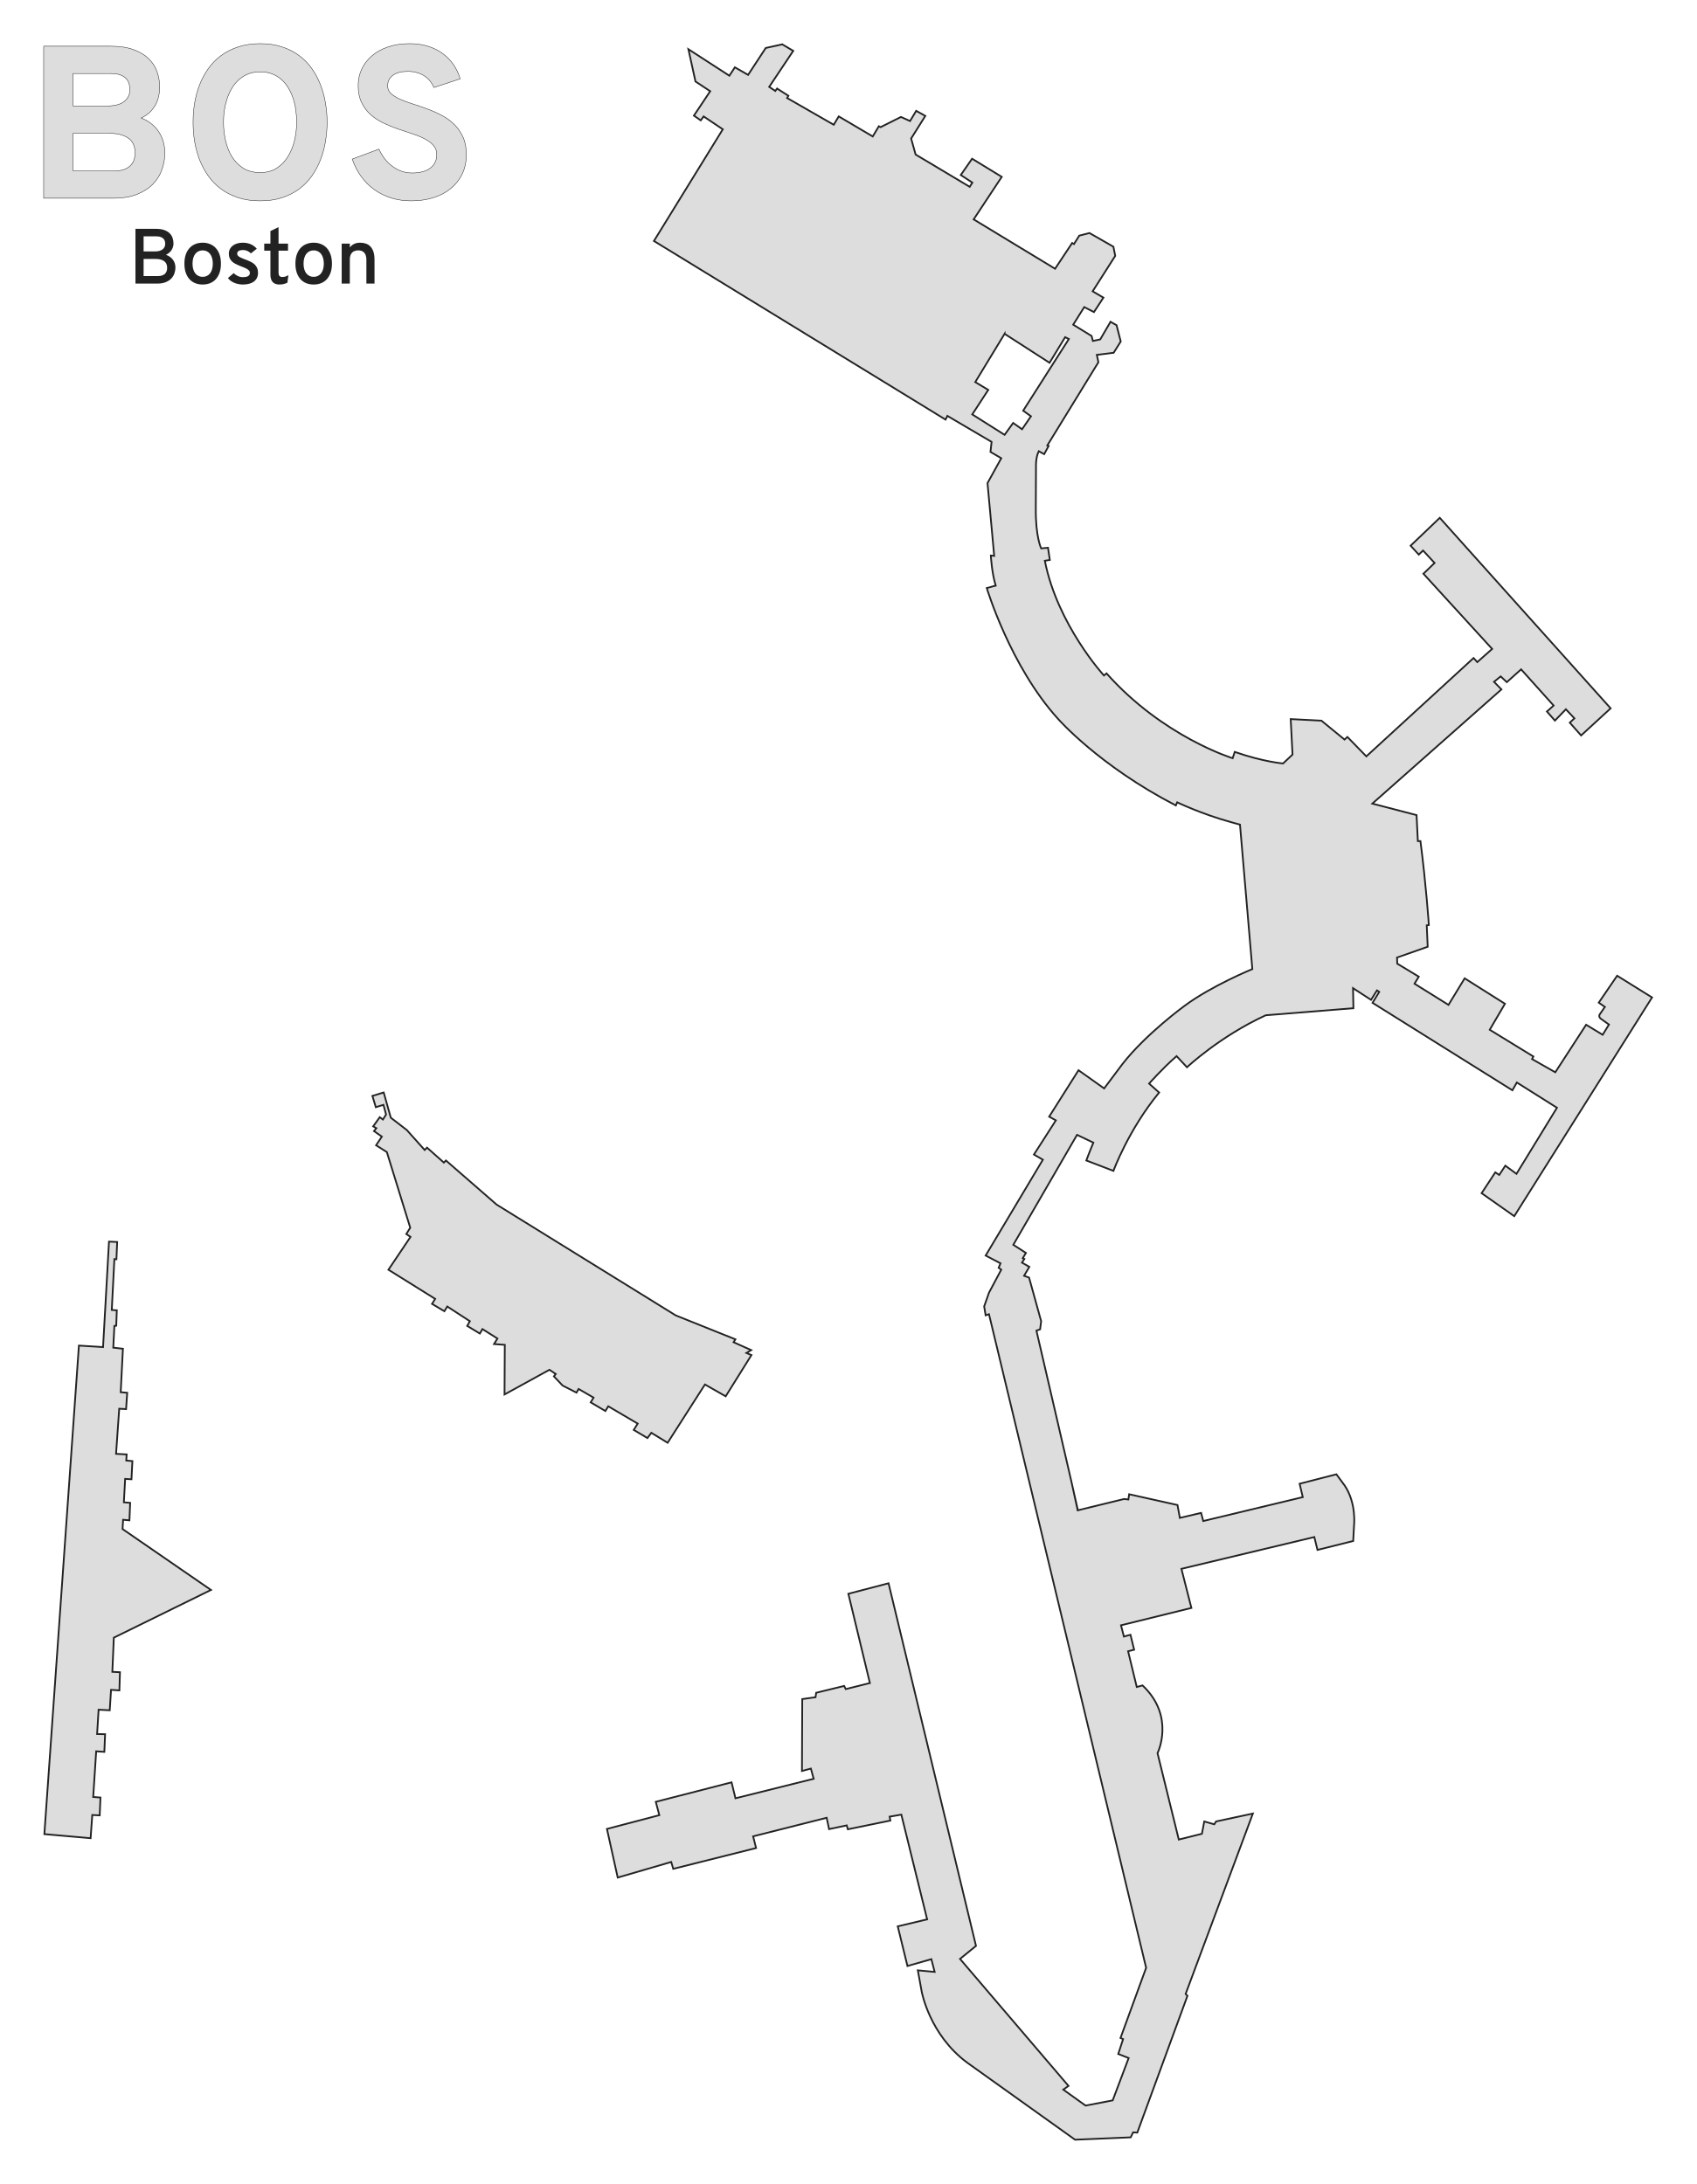
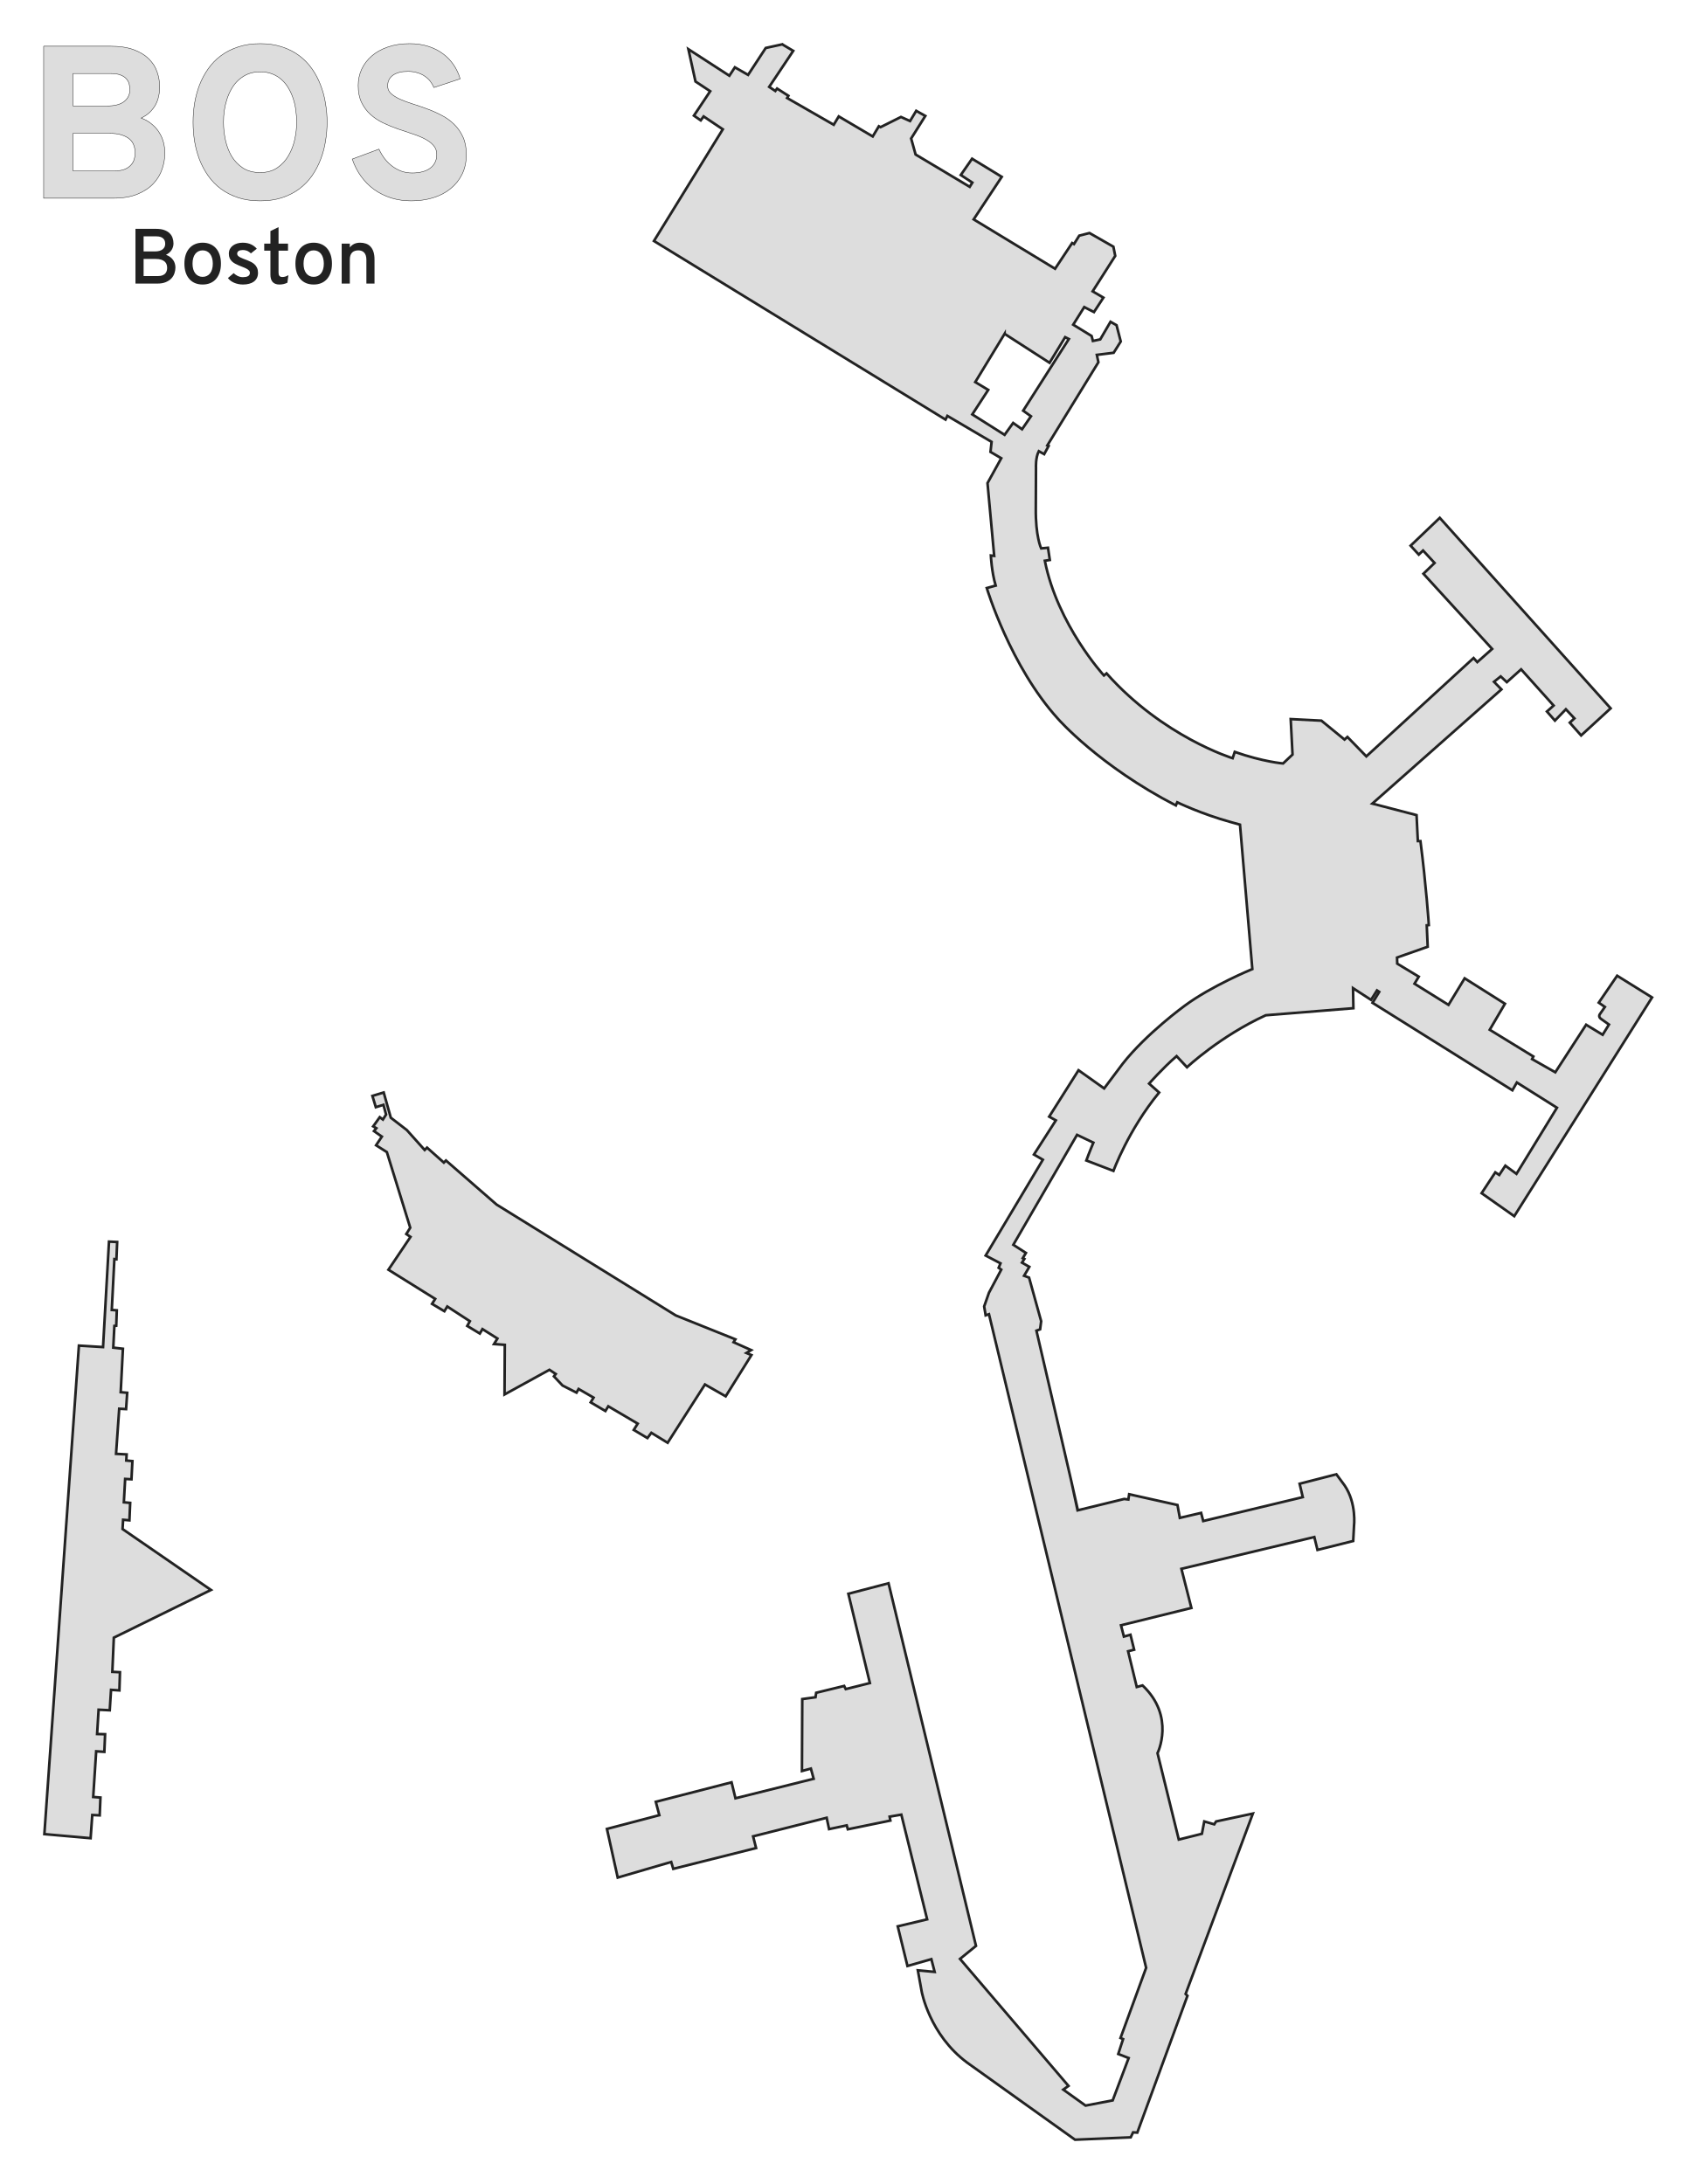
<svg xmlns="http://www.w3.org/2000/svg" width="976.579" height="1257.411" viewBox="0 0 976.579 1257.411" id="svg2" version="1.1">
  <defs id="defs4" />
  <g id="layer2" transform="translate(-187.5938,-317.86)">
-     <path id="path3349" style="fill:#dddddd;fill-opacity:1;fill-rule:evenodd;stroke:#222222;stroke-width:1;stroke-linecap:butt;stroke-linejoin:miter;stroke-miterlimit:4;stroke-dasharray:none;stroke-opacity:1" d="m 637.854,343.391 -9.515,2.085 -10.156,15.501 -7.605,-4.356 -3.175,4.838 -23.585,-15.271 4.083,18.596 8.466,5.594 -9.374,14.06 3.931,2.722 1.663,-2.269 11.036,7.408 -39.639,64.301 167.838,102.841 1.07,-2.138 25.442,14.966 -0.642,5.773 6.201,3.635 -7.911,14.327 3.848,41.905 -1.923,-0.213 c 0,0 0.426,9.407 2.778,17.318 l -5.121,1.406 c 0,0 13.461,44.991 41.042,75.352 0,0 23.519,26.94 67.777,49.817 l 0.79,-1.802 c 0,0 13.758,6.652 30.69,11.339 l 5.442,1.511 7.105,83.152 c 0,0 -23.584,9.676 -39.005,21.166 0,0 -22.073,16.024 -35.679,33.41 l -10.609,14.145 -14.753,-10.477 -16.89,26.727 3.848,2.138 -12.615,19.669 5.131,2.993 -32.926,55.163 8.552,4.489 -1.068,2.565 1.496,1.07 -7.056,13.257 -2.78,7.911 0.855,5.131 1.925,-0.642 90.441,376.299 -14.753,40.41 1.496,0.642 -2.78,8.552 5.988,2.351 -9.194,24.374 -15.608,2.993 -12.828,-9.194 2.993,-2.138 -62.431,-73.121 9.194,-7.484 -50.333,-208.78 -23.132,6.047 12.397,51.403 -13.908,3.477 -0.908,-1.814 -16.101,3.931 -0.377,2.57 -7.636,1.058 -0.17,41.405 5.131,-1.389 1.604,5.88 -45.007,11.225 -2.246,-9.194 -43.616,11.224 2.032,7.697 -30.148,7.911 6.201,28.008 30.788,-8.979 1.176,3.955 47.679,-11.973 -1.71,-6.735 42.333,-10.69 1.391,6.522 10.155,-2.138 0.642,2.244 24.481,-5.024 -0.428,-2.246 6.735,-1.176 14.861,60.293 -16.926,4.03 5.594,22.828 13.758,-3.93 1.888,7.332 -9.675,-0.906 2.193,12.094 c 0,0 4.383,24.946 26.305,41.123 l 61.986,44.296 32.051,-1.361 1.361,-2.872 2.419,0.152 28.875,-78.768 -1.058,-1.058 38.704,-103.863 -21.166,4.536 -1.058,1.664 -5.745,-1.664 -1.361,7.105 -13.305,3.325 -12.245,-49.74 c 0,0 10.431,-21.014 -8.618,-39.005 l -3.325,0.906 -4.989,-20.561 3.476,-0.906 -2.117,-8.618 -3.778,1.058 -1.663,-6.5 40.518,-9.979 -5.745,-22.525 76.498,-18.294 1.816,7.408 20.561,-5.141 0.453,-8.466 c 0,0 1.664,-13.153 -5.442,-23.585 l -4.688,-6.35 -21.166,5.444 1.816,7.711 -57.3,13.758 -1.209,-4.688 -12.246,2.872 -1.361,-7.408 -27.818,-6.198 -0.453,3.023 -2.419,-0.301 -26.608,6.5 c 0.019,-0.519 -23.888,-103.409 -23.888,-103.409 l 2.117,-0.756 0.605,-4.688 -6.955,-25.096 -2.872,-1.058 3.023,-5.139 -4.233,-2.419 1.361,-2.117 -0.906,-0.453 1.814,-3.024 -7.258,-4.686 36.676,-63.297 9.407,4.489 c 0,0 -2.351,5.56 -4.061,10.264 l 15.606,5.986 c 0,0 8.553,-23.518 26.298,-45.113 l -5.773,-5.131 c 0,0 7.697,-8.766 15.821,-15.821 l 5.988,6.414 c 0,0 18.814,-17.746 45.326,-29.933 l 50.459,-4.063 -0.213,-11.545 10.37,6.735 3.42,-5.452 1.283,0.855 -3.848,6.307 80.498,50.351 2.566,-4.489 23.091,14.538 -23.305,38.059 -6.414,-4.704 -3.509,5.346 -2.264,-1.498 -7.884,12 18.79,13.23 79.322,-125.933 -20.098,-12.508 -10.585,15.502 3.529,2.459 -2.887,4.169 c 0,0 -1.175,1.497 0.749,2.78 l 4.489,3.206 -3.635,5.88 -9.515,-5.773 -17.746,27.367 -13.363,-7.59 0.748,-1.496 -25.121,-15.395 8.766,-14.966 -23.198,-14.646 -9.3,15.287 -19.564,-12.187 2.459,-4.061 -12.402,-7.484 -0.106,-3.527 17.639,-6.201 -0.546,-12.326 1.209,-0.152 c -0.022,-0.565 -1.626,-23.549 -4.833,-48.351 l -1.496,0 -0.747,-14.966 -25.444,-6.628 74.298,-65.746 -4.276,-4.382 3.848,-3.1 3.529,3.314 8.231,-7.377 18.707,20.847 -3.848,3.421 4.597,5.239 6.307,-6.522 4.918,5.239 -2.672,2.459 6.52,7.377 16.999,-15.608 -98.351,-109.683 -16.784,16.035 4.704,5.133 2.459,-2.353 6.628,7.163 -6.414,6.201 39.553,43.296 -8.552,7.59 -2.138,-2.351 -61.723,56.622 -10.886,-11.188 -1.662,1.511 -13.305,-10.885 -17.688,-0.906 1.058,20.41 -5.444,5.139 c 0,0 -11.337,-0.907 -27.816,-6.652 l -1.21,3.63 c 0,0 -40.064,-12.247 -72.569,-48.833 l -1.511,1.21 c 0,0 -26.759,-29.18 -34.016,-66.069 l 2.872,-0.453 -1.058,-7.029 -3.931,0.377 c 0,0 -3.296,-6.798 -3.082,-23.261 l 0.106,-23.305 c 0,0 -0.32,-5.559 1.604,-9.407 l 3.1,1.71 2.566,-4.703 -0.749,-0.321 29.399,-47.892 -0.893,-4.243 9.675,-1.209 4.083,-6.502 -2.419,-9.372 -3.477,-1.966 -5.897,10.13 -4.233,0.908 -0.756,-2.874 -10.583,-6.5 6.35,-10.13 5.594,2.872 5.442,-8.314 -6.198,-3.628 13.002,-20.41 -1.058,-5.291 -13.758,-7.863 -5.897,1.513 -3.024,4.837 -1.058,-0.604 -9.827,14.816 -46.866,-28.423 16.175,-24.491 -17.083,-10.432 -6.5,9.374 6.651,4.384 -1.511,2.419 -31.143,-18.596 -2.57,-9.222 8.164,-13.002 -5.257,-2.927 -3.527,5.878 -5.239,-2.351 -11.759,5.88 -0.962,-0.534 -3.529,5.878 -19.563,-11.545 -2.885,4.81 -26.833,-15.393 0.747,-1.283 -6.52,-4.169 -1.015,1.389 -3.529,-2.351 13.844,-20.739 -6.307,-3.742 z m 127.963,166.662 25.87,16.676 8.979,-14.752 2.138,1.068 -26.297,41.265 4.489,3.208 -5.131,7.482 -5.131,-3.635 -4.918,6.842 -18.601,-11.76 9.192,-14.112 -7.482,-4.489 16.891,-27.795 z m -354.651,538.839 12.699,-18.898 -2.419,-1.663 2.268,-3.628 -13.455,-43.541 -6.199,-3.931 3.326,-4.989 -4.536,-3.175 1.361,-1.663 -1.814,-1.058 3.78,-5.291 1.814,1.361 1.814,-2.872 -1.512,-5.594 -4.384,1.361 -1.965,-6.501 6.501,-1.965 4.082,14.514 9.222,7.106 10.28,11.49 1.361,-1.361 9.676,8.617 1.209,-1.209 29.178,25.399 103.107,63.8 34.319,13.758 -1.058,1.663 10.129,4.535 -2.721,1.663 2.873,1.21 -14.816,23.736 -11.944,-6.803 -21.468,33.563 -9.373,-5.745 -2.268,3.024 -7.862,-4.687 2.268,-3.628 -16.933,-9.978 -1.663,2.721 -8.466,-4.989 1.663,-2.721 -8.617,-4.989 -1.209,2.116 -8.013,-4.082 -4.989,-5.291 1.058,-1.361 -3.628,-2.419 -25.852,14.211 0.151,-28.574 -6.199,-0.454 1.965,-3.175 -8.617,-5.443 -1.512,2.57 -7.257,-4.384 1.512,-2.721 -13.002,-8.466 -1.663,2.721 -7.106,-4.233 1.814,-2.873 z m -198.039,324.938 26.619,2.352 0.962,-13.363 4.276,0.214 0.428,-10.263 -4.169,-0.321 1.71,-26.298 4.704,0.321 0.428,-10.156 -4.597,-0.107 0.855,-14.004 6.414,0.321 0.748,-11.759 4.811,0.321 0.321,-10.476 -4.383,-0.214 0.855,-19.67 55.91,-27.474 -50.886,-35.064 0.321,-5.345 3.635,0.321 0.428,-10.049 -3.635,-0.321 0.748,-13.47 3.635,0.214 0.535,-10.476 -3.528,-0.321 0.214,-3.528 -6.093,-0.321 1.817,-25.977 3.955,0.214 0.641,-9.407 -3.742,-0.321 1.283,-25.015 -5.559,-0.641 0.641,-12.508 1.069,-0.107 0.321,-8.873 -2.886,-0.214 1.497,-29.291 1.176,0.107 0.428,-9.942 -4.704,-0.214 -3.421,60.721 -13.897,-0.855 z" />
+     <path id="path3349" style="fill:#dddddd;fill-opacity:1;fill-rule:evenodd;stroke:#222222;stroke-width:1.5;stroke-linecap:butt;stroke-linejoin:miter;stroke-miterlimit:4;stroke-dasharray:none;stroke-opacity:1" d="m 637.854,343.391 -9.515,2.085 -10.156,15.501 -7.605,-4.356 -3.175,4.838 -23.585,-15.271 4.083,18.596 8.466,5.594 -9.374,14.06 3.931,2.722 1.663,-2.269 11.036,7.408 -39.639,64.301 167.838,102.841 1.07,-2.138 25.442,14.966 -0.642,5.773 6.201,3.635 -7.911,14.327 3.848,41.905 -1.923,-0.213 c 0,0 0.426,9.407 2.778,17.318 l -5.121,1.406 c 0,0 13.461,44.991 41.042,75.352 0,0 23.519,26.94 67.777,49.817 l 0.79,-1.802 c 0,0 13.758,6.652 30.69,11.339 l 5.442,1.511 7.105,83.152 c 0,0 -23.584,9.676 -39.005,21.166 0,0 -22.073,16.024 -35.679,33.41 l -10.609,14.145 -14.753,-10.477 -16.89,26.727 3.848,2.138 -12.615,19.669 5.131,2.993 -32.926,55.163 8.552,4.489 -1.068,2.565 1.496,1.07 -7.056,13.257 -2.78,7.911 0.855,5.131 1.925,-0.642 90.441,376.299 -14.753,40.41 1.496,0.642 -2.78,8.552 5.988,2.351 -9.194,24.374 -15.608,2.993 -12.828,-9.194 2.993,-2.138 -62.431,-73.121 9.194,-7.484 -50.333,-208.78 -23.132,6.047 12.397,51.403 -13.908,3.477 -0.908,-1.814 -16.101,3.931 -0.377,2.57 -7.636,1.058 -0.17,41.405 5.131,-1.389 1.604,5.88 -45.007,11.225 -2.246,-9.194 -43.616,11.224 2.032,7.697 -30.148,7.911 6.201,28.008 30.788,-8.979 1.176,3.955 47.679,-11.973 -1.71,-6.735 42.333,-10.69 1.391,6.522 10.155,-2.138 0.642,2.244 24.481,-5.024 -0.428,-2.246 6.735,-1.176 14.861,60.293 -16.926,4.03 5.594,22.828 13.758,-3.93 1.888,7.332 -9.675,-0.906 2.193,12.094 c 0,0 4.383,24.946 26.305,41.123 l 61.986,44.296 32.051,-1.361 1.361,-2.872 2.419,0.152 28.875,-78.768 -1.058,-1.058 38.704,-103.863 -21.166,4.536 -1.058,1.664 -5.745,-1.664 -1.361,7.105 -13.305,3.325 -12.245,-49.74 c 0,0 10.431,-21.014 -8.618,-39.005 l -3.325,0.906 -4.989,-20.561 3.476,-0.906 -2.117,-8.618 -3.778,1.058 -1.663,-6.5 40.518,-9.979 -5.745,-22.525 76.498,-18.294 1.816,7.408 20.561,-5.141 0.453,-8.466 c 0,0 1.664,-13.153 -5.442,-23.585 l -4.688,-6.35 -21.166,5.444 1.816,7.711 -57.3,13.758 -1.209,-4.688 -12.246,2.872 -1.361,-7.408 -27.818,-6.198 -0.453,3.023 -2.419,-0.301 -26.608,6.5 c 0.019,-0.519 -23.888,-103.409 -23.888,-103.409 l 2.117,-0.756 0.605,-4.688 -6.955,-25.096 -2.872,-1.058 3.023,-5.139 -4.233,-2.419 1.361,-2.117 -0.906,-0.453 1.814,-3.024 -7.258,-4.686 36.676,-63.297 9.407,4.489 c 0,0 -2.351,5.56 -4.061,10.264 l 15.606,5.986 c 0,0 8.553,-23.518 26.298,-45.113 l -5.773,-5.131 c 0,0 7.697,-8.766 15.821,-15.821 l 5.988,6.414 c 0,0 18.814,-17.746 45.326,-29.933 l 50.459,-4.063 -0.213,-11.545 10.37,6.735 3.42,-5.452 1.283,0.855 -3.848,6.307 80.498,50.351 2.566,-4.489 23.091,14.538 -23.305,38.059 -6.414,-4.704 -3.509,5.346 -2.264,-1.498 -7.884,12 18.79,13.23 79.322,-125.933 -20.098,-12.508 -10.585,15.502 3.529,2.459 -2.887,4.169 c 0,0 -1.175,1.497 0.749,2.78 l 4.489,3.206 -3.635,5.88 -9.515,-5.773 -17.746,27.367 -13.363,-7.59 0.748,-1.496 -25.121,-15.395 8.766,-14.966 -23.198,-14.646 -9.3,15.287 -19.564,-12.187 2.459,-4.061 -12.402,-7.484 -0.106,-3.527 17.639,-6.201 -0.546,-12.326 1.209,-0.152 c -0.022,-0.565 -1.626,-23.549 -4.833,-48.351 l -1.496,0 -0.747,-14.966 -25.444,-6.628 74.298,-65.746 -4.276,-4.382 3.848,-3.1 3.529,3.314 8.231,-7.377 18.707,20.847 -3.848,3.421 4.597,5.239 6.307,-6.522 4.918,5.239 -2.672,2.459 6.52,7.377 16.999,-15.608 -98.351,-109.683 -16.784,16.035 4.704,5.133 2.459,-2.353 6.628,7.163 -6.414,6.201 39.553,43.296 -8.552,7.59 -2.138,-2.351 -61.723,56.622 -10.886,-11.188 -1.662,1.511 -13.305,-10.885 -17.688,-0.906 1.058,20.41 -5.444,5.139 c 0,0 -11.337,-0.907 -27.816,-6.652 l -1.21,3.63 c 0,0 -40.064,-12.247 -72.569,-48.833 l -1.511,1.21 c 0,0 -26.759,-29.18 -34.016,-66.069 l 2.872,-0.453 -1.058,-7.029 -3.931,0.377 c 0,0 -3.296,-6.798 -3.082,-23.261 l 0.106,-23.305 c 0,0 -0.32,-5.559 1.604,-9.407 l 3.1,1.71 2.566,-4.703 -0.749,-0.321 29.399,-47.892 -0.893,-4.243 9.675,-1.209 4.083,-6.502 -2.419,-9.372 -3.477,-1.966 -5.897,10.13 -4.233,0.908 -0.756,-2.874 -10.583,-6.5 6.35,-10.13 5.594,2.872 5.442,-8.314 -6.198,-3.628 13.002,-20.41 -1.058,-5.291 -13.758,-7.863 -5.897,1.513 -3.024,4.837 -1.058,-0.604 -9.827,14.816 -46.866,-28.423 16.175,-24.491 -17.083,-10.432 -6.5,9.374 6.651,4.384 -1.511,2.419 -31.143,-18.596 -2.57,-9.222 8.164,-13.002 -5.257,-2.927 -3.527,5.878 -5.239,-2.351 -11.759,5.88 -0.962,-0.534 -3.529,5.878 -19.563,-11.545 -2.885,4.81 -26.833,-15.393 0.747,-1.283 -6.52,-4.169 -1.015,1.389 -3.529,-2.351 13.844,-20.739 -6.307,-3.742 z m 127.963,166.662 25.87,16.676 8.979,-14.752 2.138,1.068 -26.297,41.265 4.489,3.208 -5.131,7.482 -5.131,-3.635 -4.918,6.842 -18.601,-11.76 9.192,-14.112 -7.482,-4.489 16.891,-27.795 z m -354.651,538.839 12.699,-18.898 -2.419,-1.663 2.268,-3.628 -13.455,-43.541 -6.199,-3.931 3.326,-4.989 -4.536,-3.175 1.361,-1.663 -1.814,-1.058 3.78,-5.291 1.814,1.361 1.814,-2.872 -1.512,-5.594 -4.384,1.361 -1.965,-6.501 6.501,-1.965 4.082,14.514 9.222,7.106 10.28,11.49 1.361,-1.361 9.676,8.617 1.209,-1.209 29.178,25.399 103.107,63.8 34.319,13.758 -1.058,1.663 10.129,4.535 -2.721,1.663 2.873,1.21 -14.816,23.736 -11.944,-6.803 -21.468,33.563 -9.373,-5.745 -2.268,3.024 -7.862,-4.687 2.268,-3.628 -16.933,-9.978 -1.663,2.721 -8.466,-4.989 1.663,-2.721 -8.617,-4.989 -1.209,2.116 -8.013,-4.082 -4.989,-5.291 1.058,-1.361 -3.628,-2.419 -25.852,14.211 0.151,-28.574 -6.199,-0.454 1.965,-3.175 -8.617,-5.443 -1.512,2.57 -7.257,-4.384 1.512,-2.721 -13.002,-8.466 -1.663,2.721 -7.106,-4.233 1.814,-2.873 z m -198.039,324.938 26.619,2.352 0.962,-13.363 4.276,0.214 0.428,-10.263 -4.169,-0.321 1.71,-26.298 4.704,0.321 0.428,-10.156 -4.597,-0.107 0.855,-14.004 6.414,0.321 0.748,-11.759 4.811,0.321 0.321,-10.476 -4.383,-0.214 0.855,-19.67 55.91,-27.474 -50.886,-35.064 0.321,-5.345 3.635,0.321 0.428,-10.049 -3.635,-0.321 0.748,-13.47 3.635,0.214 0.535,-10.476 -3.528,-0.321 0.214,-3.528 -6.093,-0.321 1.817,-25.977 3.955,0.214 0.641,-9.407 -3.742,-0.321 1.283,-25.015 -5.559,-0.641 0.641,-12.508 1.069,-0.107 0.321,-8.873 -2.886,-0.214 1.497,-29.291 1.176,0.107 0.428,-9.942 -4.704,-0.214 -3.421,60.721 -13.897,-0.855 z" />
  </g>
  <g id="layer1">
    <g id="g4165" transform="translate(-77.35764,-268.1739)">
      <g style="font-style:normal;font-variant:normal;font-weight:bold;font-stretch:normal;font-size:125px;line-height:110%;font-family:Overpass;-inkscape-font-specification:'Overpass, Bold';text-align:center;letter-spacing:0px;word-spacing:0px;writing-mode:lr-tb;text-anchor:middle;fill:#dddddd;fill-opacity:1;stroke:#222222;stroke-width:0.25;stroke-linecap:butt;stroke-linejoin:miter;stroke-miterlimit:4;stroke-dasharray:none;stroke-opacity:1" id="text4157">
-         <path d="m 102.483,294.764 38.391,0 q 7.996,0 13.428,2.014 5.432,2.014 8.728,5.31 3.357,3.296 4.761,7.507 1.465,4.211 1.465,8.667 0,2.808 -0.61,5.432 -0.549,2.625 -1.831,4.944 -1.282,2.258 -3.296,4.211 -2.014,1.892 -4.883,3.296 3.723,1.404 6.287,3.662 2.625,2.197 4.211,4.883 1.648,2.686 2.38,5.676 0.732,2.991 0.732,5.92 0,4.639 -1.587,9.277 -1.526,4.639 -5.066,8.362 -3.479,3.723 -9.155,6.042 -5.615,2.319 -13.794,2.319 l -40.161,0 0,-87.524 z m 41.016,71.777 q 3.418,0 5.676,-0.916 2.258,-0.977 3.54,-2.441 1.343,-1.465 1.892,-3.296 0.549,-1.831 0.549,-3.601 0,-2.136 -0.671,-4.15 -0.61,-2.075 -2.319,-3.662 -1.709,-1.587 -4.639,-2.563 -2.93,-0.977 -7.507,-0.977 l -20.63,0 0,21.606 24.109,0 z m -4.639,-37.354 q 6.714,0 9.949,-2.563 3.296,-2.625 3.296,-6.836 0,-1.648 -0.427,-3.296 -0.427,-1.648 -1.648,-2.991 -1.16,-1.343 -3.296,-2.136 -2.136,-0.855 -5.615,-0.855 l -21.729,0 0,18.677 19.47,0 z" style="" id="path4172" />
-         <path d="m 227.116,383.814 q -7.08,0 -12.695,-1.831 -5.615,-1.892 -9.949,-5.066 -4.272,-3.235 -7.324,-7.568 -3.052,-4.395 -5.005,-9.399 -1.892,-5.066 -2.808,-10.498 -0.854,-5.493 -0.854,-10.925 0,-5.371 0.854,-10.803 0.916,-5.493 2.808,-10.498 1.953,-5.066 5.005,-9.399 3.052,-4.395 7.324,-7.568 4.333,-3.235 9.949,-5.066 5.615,-1.892 12.695,-1.892 7.08,0 12.634,1.892 5.615,1.831 9.888,5.066 4.272,3.174 7.324,7.568 3.052,4.333 4.944,9.399 1.953,5.005 2.808,10.498 0.916,5.432 0.916,10.803 0,5.432 -0.916,10.925 -0.854,5.432 -2.808,10.498 -1.892,5.005 -4.944,9.399 -3.052,4.333 -7.324,7.568 -4.272,3.174 -9.888,5.066 -5.554,1.831 -12.634,1.831 z m 0,-16.296 q 5.859,0 9.827,-2.747 4.028,-2.747 6.47,-7.019 2.502,-4.272 3.601,-9.338 1.099,-5.127 1.099,-9.888 0,-3.357 -0.488,-6.775 -0.427,-3.479 -1.465,-6.653 -1.038,-3.235 -2.686,-6.042 -1.648,-2.869 -3.967,-4.944 -2.319,-2.136 -5.432,-3.357 -3.052,-1.221 -6.958,-1.221 -3.967,0 -7.08,1.282 -3.052,1.282 -5.432,3.479 -2.319,2.136 -3.967,5.005 -1.648,2.869 -2.686,6.104 -1.038,3.235 -1.526,6.592 -0.427,3.357 -0.427,6.531 0,5.005 1.099,10.193 1.099,5.127 3.54,9.338 2.502,4.15 6.531,6.836 4.028,2.625 9.949,2.625 z" style="" id="path4174" />
-         <path d="m 327.092,318.567 q -0.793,-1.953 -2.136,-3.662 -1.343,-1.709 -3.235,-2.93 -1.831,-1.282 -4.272,-1.953 -2.38,-0.732 -5.31,-0.732 -5.493,0 -8.606,2.197 -3.052,2.197 -3.052,6.165 0,2.625 1.953,4.395 1.953,1.77 5.127,3.235 3.174,1.404 7.202,2.686 4.089,1.282 8.362,2.869 4.272,1.526 8.301,3.662 4.089,2.075 7.263,5.188 3.174,3.052 5.127,7.324 1.953,4.211 1.953,10.132 0,6.409 -2.441,11.353 -2.441,4.944 -6.714,8.362 -4.211,3.418 -10.01,5.188 -5.798,1.77 -12.512,1.77 -6.165,0 -11.536,-1.648 -5.371,-1.709 -9.766,-4.822 -4.333,-3.113 -7.568,-7.568 -3.235,-4.456 -5.127,-10.01 l 15.381,-5.737 q 1.404,3.052 3.357,5.615 2.014,2.502 4.456,4.333 2.441,1.77 5.249,2.808 2.869,0.977 6.104,0.977 3.174,0 5.737,-0.671 2.625,-0.671 4.456,-2.014 1.892,-1.343 2.869,-3.296 1.038,-2.014 1.038,-4.639 0,-3.174 -1.953,-5.31 -1.953,-2.197 -5.127,-3.784 -3.174,-1.648 -7.263,-2.93 -4.028,-1.343 -8.301,-2.808 -4.211,-1.465 -8.301,-3.418 -4.028,-1.953 -7.202,-4.822 -3.174,-2.869 -5.127,-6.897 -1.953,-4.028 -1.953,-9.766 0,-4.944 1.953,-9.277 2.014,-4.395 5.798,-7.69 3.784,-3.296 9.277,-5.188 5.493,-1.953 12.573,-1.953 5.92,0 10.681,1.526 4.822,1.526 8.484,4.272 3.662,2.686 6.165,6.409 2.502,3.662 3.784,8.057 l -15.137,5.005 z" style="" id="path4176" />
+         <path d="m 102.483,294.764 38.391,0 q 7.996,0 13.428,2.014 5.432,2.014 8.728,5.31 3.357,3.296 4.761,7.507 1.465,4.211 1.465,8.667 0,2.808 -0.61,5.432 -0.549,2.625 -1.831,4.944 -1.282,2.258 -3.296,4.211 -2.014,1.892 -4.883,3.296 3.723,1.404 6.287,3.662 2.625,2.197 4.211,4.883 1.648,2.686 2.38,5.676 0.732,2.991 0.732,5.92 0,4.639 -1.587,9.277 -1.526,4.639 -5.066,8.362 -3.479,3.723 -9.155,6.042 -5.615,2.319 -13.794,2.319 l -40.161,0 0,-87.524 z m 41.016,71.777 q 3.418,0 5.676,-0.916 2.258,-0.977 3.54,-2.441 1.343,-1.465 1.892,-3.296 0.549,-1.831 0.549,-3.601 0,-2.136 -0.671,-4.15 -0.61,-2.075 -2.319,-3.662 -1.709,-1.587 -4.639,-2.563 -2.93,-0.977 -7.507,-0.977 l -20.63,0 0,21.606 24.109,0 z m -4.639,-37.354 q 6.714,0 9.949,-2.563 3.296,-2.625 3.296,-6.836 0,-1.648 -0.427,-3.296 -0.427,-1.648 -1.648,-2.991 -1.16,-1.343 -3.296,-2.136 -2.136,-0.855 -5.615,-0.855 l -21.729,0 0,18.677 19.47,0 z" id="path4172" style="" />
+         <path d="m 227.116,383.814 q -7.08,0 -12.695,-1.831 -5.615,-1.892 -9.949,-5.066 -4.272,-3.235 -7.324,-7.568 -3.052,-4.395 -5.005,-9.399 -1.892,-5.066 -2.808,-10.498 -0.854,-5.493 -0.854,-10.925 0,-5.371 0.854,-10.803 0.916,-5.493 2.808,-10.498 1.953,-5.066 5.005,-9.399 3.052,-4.395 7.324,-7.568 4.333,-3.235 9.949,-5.066 5.615,-1.892 12.695,-1.892 7.08,0 12.634,1.892 5.615,1.831 9.888,5.066 4.272,3.174 7.324,7.568 3.052,4.333 4.944,9.399 1.953,5.005 2.808,10.498 0.916,5.432 0.916,10.803 0,5.432 -0.916,10.925 -0.854,5.432 -2.808,10.498 -1.892,5.005 -4.944,9.399 -3.052,4.333 -7.324,7.568 -4.272,3.174 -9.888,5.066 -5.554,1.831 -12.634,1.831 z m 0,-16.296 q 5.859,0 9.827,-2.747 4.028,-2.747 6.47,-7.019 2.502,-4.272 3.601,-9.338 1.099,-5.127 1.099,-9.888 0,-3.357 -0.488,-6.775 -0.427,-3.479 -1.465,-6.653 -1.038,-3.235 -2.686,-6.042 -1.648,-2.869 -3.967,-4.944 -2.319,-2.136 -5.432,-3.357 -3.052,-1.221 -6.958,-1.221 -3.967,0 -7.08,1.282 -3.052,1.282 -5.432,3.479 -2.319,2.136 -3.967,5.005 -1.648,2.869 -2.686,6.104 -1.038,3.235 -1.526,6.592 -0.427,3.357 -0.427,6.531 0,5.005 1.099,10.193 1.099,5.127 3.54,9.338 2.502,4.15 6.531,6.836 4.028,2.625 9.949,2.625 z" id="path4174" style="" />
+         <path d="m 327.092,318.567 q -0.793,-1.953 -2.136,-3.662 -1.343,-1.709 -3.235,-2.93 -1.831,-1.282 -4.272,-1.953 -2.38,-0.732 -5.31,-0.732 -5.493,0 -8.606,2.197 -3.052,2.197 -3.052,6.165 0,2.625 1.953,4.395 1.953,1.77 5.127,3.235 3.174,1.404 7.202,2.686 4.089,1.282 8.362,2.869 4.272,1.526 8.301,3.662 4.089,2.075 7.263,5.188 3.174,3.052 5.127,7.324 1.953,4.211 1.953,10.132 0,6.409 -2.441,11.353 -2.441,4.944 -6.714,8.362 -4.211,3.418 -10.01,5.188 -5.798,1.77 -12.512,1.77 -6.165,0 -11.536,-1.648 -5.371,-1.709 -9.766,-4.822 -4.333,-3.113 -7.568,-7.568 -3.235,-4.456 -5.127,-10.01 l 15.381,-5.737 q 1.404,3.052 3.357,5.615 2.014,2.502 4.456,4.333 2.441,1.77 5.249,2.808 2.869,0.977 6.104,0.977 3.174,0 5.737,-0.671 2.625,-0.671 4.456,-2.014 1.892,-1.343 2.869,-3.296 1.038,-2.014 1.038,-4.639 0,-3.174 -1.953,-5.31 -1.953,-2.197 -5.127,-3.784 -3.174,-1.648 -7.263,-2.93 -4.028,-1.343 -8.301,-2.808 -4.211,-1.465 -8.301,-3.418 -4.028,-1.953 -7.202,-4.822 -3.174,-2.869 -5.127,-6.897 -1.953,-4.028 -1.953,-9.766 0,-4.944 1.953,-9.277 2.014,-4.395 5.798,-7.69 3.784,-3.296 9.277,-5.188 5.493,-1.953 12.573,-1.953 5.92,0 10.681,1.526 4.822,1.526 8.484,4.272 3.662,2.686 6.165,6.409 2.502,3.662 3.784,8.057 l -15.137,5.005 z" id="path4176" style="" />
      </g>
      <g style="font-style:normal;font-variant:normal;font-weight:normal;font-stretch:normal;font-size:45px;line-height:110%;font-family:Overpass;-inkscape-font-specification:'Overpass, Normal';text-align:center;letter-spacing:0px;word-spacing:0px;writing-mode:lr-tb;text-anchor:middle;fill:#222222;fill-opacity:1;stroke:none;stroke-width:1px;stroke-linecap:butt;stroke-linejoin:miter;stroke-opacity:1" id="text4161">
-         <path d="m 155.329,399.928 11.931,0 q 2.812,0 4.724,0.725 1.912,0.703 3.076,1.89 1.165,1.165 1.648,2.681 0.505,1.516 0.505,3.12 0,1.978 -1.077,3.735 -1.077,1.736 -3.252,2.791 1.472,0.527 2.505,1.34 1.033,0.791 1.692,1.758 0.659,0.967 0.945,2.065 0.308,1.077 0.308,2.175 0,1.604 -0.549,3.252 -0.527,1.648 -1.758,2.988 -1.23,1.318 -3.23,2.153 -1.978,0.835 -4.856,0.835 l -12.612,0 0,-31.509 z m 12.964,27.18 q 1.56,0 2.571,-0.417 1.033,-0.417 1.626,-1.077 0.593,-0.681 0.835,-1.516 0.242,-0.835 0.242,-1.67 0,-0.989 -0.286,-1.912 -0.286,-0.945 -1.033,-1.648 -0.747,-0.725 -2.043,-1.165 -1.274,-0.439 -3.252,-0.439 l -6.943,0 0,9.844 8.284,0 z m -1.802,-14.172 q 1.472,0 2.593,-0.308 1.121,-0.33 1.868,-0.901 0.747,-0.593 1.121,-1.384 0.374,-0.791 0.374,-1.758 0,-0.769 -0.198,-1.538 -0.198,-0.769 -0.769,-1.384 -0.549,-0.637 -1.538,-1.011 -0.967,-0.396 -2.549,-0.396 l -7.383,0 0,8.679 6.482,0 z" style="" id="path4179" />
-         <path d="m 194.001,431.986 q -2.417,0 -4.373,-0.813 -1.934,-0.813 -3.296,-2.351 -1.362,-1.56 -2.109,-3.779 -0.725,-2.241 -0.725,-5.076 0,-2.834 0.725,-5.076 0.747,-2.241 2.109,-3.779 1.362,-1.56 3.296,-2.373 1.956,-0.835 4.373,-0.835 2.395,0 4.351,0.835 1.956,0.813 3.318,2.373 1.362,1.538 2.109,3.779 0.747,2.241 0.747,5.076 0,2.834 -0.747,5.076 -0.747,2.219 -2.109,3.779 -1.362,1.538 -3.318,2.351 -1.956,0.813 -4.351,0.813 z m 0,-4.417 q 1.34,0 2.417,-0.527 1.099,-0.527 1.846,-1.494 0.769,-0.989 1.165,-2.395 0.417,-1.406 0.417,-3.186 0,-1.78 -0.417,-3.186 -0.396,-1.428 -1.165,-2.417 -0.747,-0.989 -1.846,-1.516 -1.077,-0.527 -2.417,-0.527 -1.34,0 -2.417,0.527 -1.077,0.527 -1.846,1.516 -0.747,0.989 -1.165,2.417 -0.396,1.406 -0.396,3.186 0,1.78 0.396,3.186 0.417,1.406 1.165,2.395 0.769,0.967 1.846,1.494 1.077,0.527 2.417,0.527 z" style="" id="path4181" />
-         <path d="m 217.226,431.986 q -1.362,0 -2.659,-0.264 -1.296,-0.264 -2.439,-0.747 -1.121,-0.483 -2.043,-1.165 -0.923,-0.703 -1.538,-1.56 l 3.318,-2.834 q 0.352,0.33 0.857,0.747 0.505,0.396 1.165,0.747 0.659,0.352 1.472,0.593 0.813,0.242 1.78,0.242 0.879,0 1.626,-0.132 0.747,-0.132 1.274,-0.417 0.549,-0.286 0.835,-0.747 0.308,-0.483 0.308,-1.187 0,-0.813 -0.571,-1.384 -0.549,-0.593 -1.45,-1.055 -0.901,-0.483 -2.043,-0.901 -1.143,-0.439 -2.307,-0.923 -1.077,-0.461 -2.109,-1.011 -1.033,-0.549 -1.846,-1.318 -0.791,-0.769 -1.296,-1.824 -0.483,-1.077 -0.483,-2.593 0,-1.538 0.615,-2.725 0.637,-1.187 1.714,-1.978 1.099,-0.813 2.549,-1.23 1.472,-0.417 3.142,-0.417 1.472,0 2.703,0.286 1.252,0.286 2.241,0.769 1.011,0.483 1.78,1.121 0.769,0.615 1.34,1.296 l -3.384,2.681 q -0.308,-0.308 -0.747,-0.637 -0.417,-0.352 -0.989,-0.637 -0.571,-0.286 -1.296,-0.461 -0.725,-0.198 -1.648,-0.198 -1.494,0 -2.373,0.549 -0.857,0.549 -0.857,1.582 0,0.659 0.461,1.165 0.461,0.483 1.252,0.901 0.791,0.417 1.802,0.813 1.033,0.374 2.153,0.813 1.187,0.461 2.329,1.033 1.143,0.571 2.021,1.406 0.901,0.835 1.428,2.021 0.549,1.187 0.549,2.856 0,1.648 -0.615,2.922 -0.615,1.252 -1.758,2.109 -1.121,0.835 -2.725,1.252 -1.582,0.439 -3.538,0.439 z" style="" id="path4183" />
-         <path d="m 238.144,431.986 q -1.362,0 -2.351,-0.417 -0.967,-0.396 -1.604,-1.143 -0.615,-0.747 -0.901,-1.802 -0.286,-1.077 -0.286,-2.373 l 0,-13.755 -3.56,0 0,-4.065 3.56,0 0,-7.229 4.68,-2.263 0,9.492 5.449,0 0,4.065 -5.449,0 0,12.546 q 0,0.571 0.088,1.055 0.11,0.483 0.352,0.835 0.264,0.352 0.703,0.549 0.439,0.176 1.121,0.176 1.67,0 3.406,-1.077 l -0.571,4.351 q -0.967,0.483 -2.109,0.769 -1.143,0.286 -2.527,0.286 z" style="" id="path4185" />
-         <path d="m 257.898,431.986 q -2.417,0 -4.373,-0.813 -1.934,-0.813 -3.296,-2.351 -1.362,-1.56 -2.109,-3.779 -0.725,-2.241 -0.725,-5.076 0,-2.834 0.725,-5.076 0.747,-2.241 2.109,-3.779 1.362,-1.56 3.296,-2.373 1.956,-0.835 4.373,-0.835 2.395,0 4.351,0.835 1.956,0.813 3.318,2.373 1.362,1.538 2.109,3.779 0.747,2.241 0.747,5.076 0,2.834 -0.747,5.076 -0.747,2.219 -2.109,3.779 -1.362,1.538 -3.318,2.351 -1.956,0.813 -4.351,0.813 z m 0,-4.417 q 1.34,0 2.417,-0.527 1.099,-0.527 1.846,-1.494 0.769,-0.989 1.165,-2.395 0.417,-1.406 0.417,-3.186 0,-1.78 -0.417,-3.186 -0.396,-1.428 -1.165,-2.417 -0.747,-0.989 -1.846,-1.516 -1.077,-0.527 -2.417,-0.527 -1.34,0 -2.417,0.527 -1.077,0.527 -1.846,1.516 -0.747,0.989 -1.165,2.417 -0.396,1.406 -0.396,3.186 0,1.78 0.396,3.186 0.417,1.406 1.165,2.395 0.769,0.967 1.846,1.494 1.077,0.527 2.417,0.527 z" style="" id="path4187" />
-         <path d="m 288.242,431.437 0,-13.733 q 0,-1.45 -0.352,-2.461 -0.352,-1.033 -0.967,-1.67 -0.615,-0.659 -1.45,-0.945 -0.835,-0.308 -1.824,-0.308 -1.055,0 -1.956,0.286 -0.901,0.264 -1.56,0.879 -0.659,0.615 -1.055,1.648 -0.374,1.011 -0.374,2.483 l 0,13.821 -4.68,0 0,-23.005 4.68,0 0,2.219 q 1.121,-1.428 2.571,-2.087 1.45,-0.659 3.362,-0.659 1.802,0 3.318,0.527 1.516,0.505 2.615,1.67 1.121,1.165 1.736,3.032 0.615,1.868 0.615,4.57 l 0,13.733 -4.68,0 z" style="" id="path4189" />
+         <path d="m 155.329,399.928 11.931,0 q 2.812,0 4.724,0.725 1.912,0.703 3.076,1.89 1.165,1.165 1.648,2.681 0.505,1.516 0.505,3.12 0,1.978 -1.077,3.735 -1.077,1.736 -3.252,2.791 1.472,0.527 2.505,1.34 1.033,0.791 1.692,1.758 0.659,0.967 0.945,2.065 0.308,1.077 0.308,2.175 0,1.604 -0.549,3.252 -0.527,1.648 -1.758,2.988 -1.23,1.318 -3.23,2.153 -1.978,0.835 -4.856,0.835 l -12.612,0 0,-31.509 z m 12.964,27.18 q 1.56,0 2.571,-0.417 1.033,-0.417 1.626,-1.077 0.593,-0.681 0.835,-1.516 0.242,-0.835 0.242,-1.67 0,-0.989 -0.286,-1.912 -0.286,-0.945 -1.033,-1.648 -0.747,-0.725 -2.043,-1.165 -1.274,-0.439 -3.252,-0.439 l -6.943,0 0,9.844 8.284,0 z m -1.802,-14.172 q 1.472,0 2.593,-0.308 1.121,-0.33 1.868,-0.901 0.747,-0.593 1.121,-1.384 0.374,-0.791 0.374,-1.758 0,-0.769 -0.198,-1.538 -0.198,-0.769 -0.769,-1.384 -0.549,-0.637 -1.538,-1.011 -0.967,-0.396 -2.549,-0.396 l -7.383,0 0,8.679 6.482,0 z" id="path4179" style="" />
+         <path d="m 194.001,431.986 q -2.417,0 -4.373,-0.813 -1.934,-0.813 -3.296,-2.351 -1.362,-1.56 -2.109,-3.779 -0.725,-2.241 -0.725,-5.076 0,-2.834 0.725,-5.076 0.747,-2.241 2.109,-3.779 1.362,-1.56 3.296,-2.373 1.956,-0.835 4.373,-0.835 2.395,0 4.351,0.835 1.956,0.813 3.318,2.373 1.362,1.538 2.109,3.779 0.747,2.241 0.747,5.076 0,2.834 -0.747,5.076 -0.747,2.219 -2.109,3.779 -1.362,1.538 -3.318,2.351 -1.956,0.813 -4.351,0.813 z m 0,-4.417 q 1.34,0 2.417,-0.527 1.099,-0.527 1.846,-1.494 0.769,-0.989 1.165,-2.395 0.417,-1.406 0.417,-3.186 0,-1.78 -0.417,-3.186 -0.396,-1.428 -1.165,-2.417 -0.747,-0.989 -1.846,-1.516 -1.077,-0.527 -2.417,-0.527 -1.34,0 -2.417,0.527 -1.077,0.527 -1.846,1.516 -0.747,0.989 -1.165,2.417 -0.396,1.406 -0.396,3.186 0,1.78 0.396,3.186 0.417,1.406 1.165,2.395 0.769,0.967 1.846,1.494 1.077,0.527 2.417,0.527 z" id="path4181" style="" />
+         <path d="m 217.226,431.986 q -1.362,0 -2.659,-0.264 -1.296,-0.264 -2.439,-0.747 -1.121,-0.483 -2.043,-1.165 -0.923,-0.703 -1.538,-1.56 l 3.318,-2.834 q 0.352,0.33 0.857,0.747 0.505,0.396 1.165,0.747 0.659,0.352 1.472,0.593 0.813,0.242 1.78,0.242 0.879,0 1.626,-0.132 0.747,-0.132 1.274,-0.417 0.549,-0.286 0.835,-0.747 0.308,-0.483 0.308,-1.187 0,-0.813 -0.571,-1.384 -0.549,-0.593 -1.45,-1.055 -0.901,-0.483 -2.043,-0.901 -1.143,-0.439 -2.307,-0.923 -1.077,-0.461 -2.109,-1.011 -1.033,-0.549 -1.846,-1.318 -0.791,-0.769 -1.296,-1.824 -0.483,-1.077 -0.483,-2.593 0,-1.538 0.615,-2.725 0.637,-1.187 1.714,-1.978 1.099,-0.813 2.549,-1.23 1.472,-0.417 3.142,-0.417 1.472,0 2.703,0.286 1.252,0.286 2.241,0.769 1.011,0.483 1.78,1.121 0.769,0.615 1.34,1.296 l -3.384,2.681 q -0.308,-0.308 -0.747,-0.637 -0.417,-0.352 -0.989,-0.637 -0.571,-0.286 -1.296,-0.461 -0.725,-0.198 -1.648,-0.198 -1.494,0 -2.373,0.549 -0.857,0.549 -0.857,1.582 0,0.659 0.461,1.165 0.461,0.483 1.252,0.901 0.791,0.417 1.802,0.813 1.033,0.374 2.153,0.813 1.187,0.461 2.329,1.033 1.143,0.571 2.021,1.406 0.901,0.835 1.428,2.021 0.549,1.187 0.549,2.856 0,1.648 -0.615,2.922 -0.615,1.252 -1.758,2.109 -1.121,0.835 -2.725,1.252 -1.582,0.439 -3.538,0.439 z" id="path4183" style="" />
+         <path d="m 238.144,431.986 q -1.362,0 -2.351,-0.417 -0.967,-0.396 -1.604,-1.143 -0.615,-0.747 -0.901,-1.802 -0.286,-1.077 -0.286,-2.373 l 0,-13.755 -3.56,0 0,-4.065 3.56,0 0,-7.229 4.68,-2.263 0,9.492 5.449,0 0,4.065 -5.449,0 0,12.546 q 0,0.571 0.088,1.055 0.11,0.483 0.352,0.835 0.264,0.352 0.703,0.549 0.439,0.176 1.121,0.176 1.67,0 3.406,-1.077 l -0.571,4.351 q -0.967,0.483 -2.109,0.769 -1.143,0.286 -2.527,0.286 z" id="path4185" style="" />
+         <path d="m 257.898,431.986 q -2.417,0 -4.373,-0.813 -1.934,-0.813 -3.296,-2.351 -1.362,-1.56 -2.109,-3.779 -0.725,-2.241 -0.725,-5.076 0,-2.834 0.725,-5.076 0.747,-2.241 2.109,-3.779 1.362,-1.56 3.296,-2.373 1.956,-0.835 4.373,-0.835 2.395,0 4.351,0.835 1.956,0.813 3.318,2.373 1.362,1.538 2.109,3.779 0.747,2.241 0.747,5.076 0,2.834 -0.747,5.076 -0.747,2.219 -2.109,3.779 -1.362,1.538 -3.318,2.351 -1.956,0.813 -4.351,0.813 z m 0,-4.417 q 1.34,0 2.417,-0.527 1.099,-0.527 1.846,-1.494 0.769,-0.989 1.165,-2.395 0.417,-1.406 0.417,-3.186 0,-1.78 -0.417,-3.186 -0.396,-1.428 -1.165,-2.417 -0.747,-0.989 -1.846,-1.516 -1.077,-0.527 -2.417,-0.527 -1.34,0 -2.417,0.527 -1.077,0.527 -1.846,1.516 -0.747,0.989 -1.165,2.417 -0.396,1.406 -0.396,3.186 0,1.78 0.396,3.186 0.417,1.406 1.165,2.395 0.769,0.967 1.846,1.494 1.077,0.527 2.417,0.527 z" id="path4187" style="" />
+         <path d="m 288.242,431.437 0,-13.733 q 0,-1.45 -0.352,-2.461 -0.352,-1.033 -0.967,-1.67 -0.615,-0.659 -1.45,-0.945 -0.835,-0.308 -1.824,-0.308 -1.055,0 -1.956,0.286 -0.901,0.264 -1.56,0.879 -0.659,0.615 -1.055,1.648 -0.374,1.011 -0.374,2.483 l 0,13.821 -4.68,0 0,-23.005 4.68,0 0,2.219 q 1.121,-1.428 2.571,-2.087 1.45,-0.659 3.362,-0.659 1.802,0 3.318,0.527 1.516,0.505 2.615,1.67 1.121,1.165 1.736,3.032 0.615,1.868 0.615,4.57 l 0,13.733 -4.68,0 z" id="path4189" style="" />
      </g>
    </g>
  </g>
</svg>
